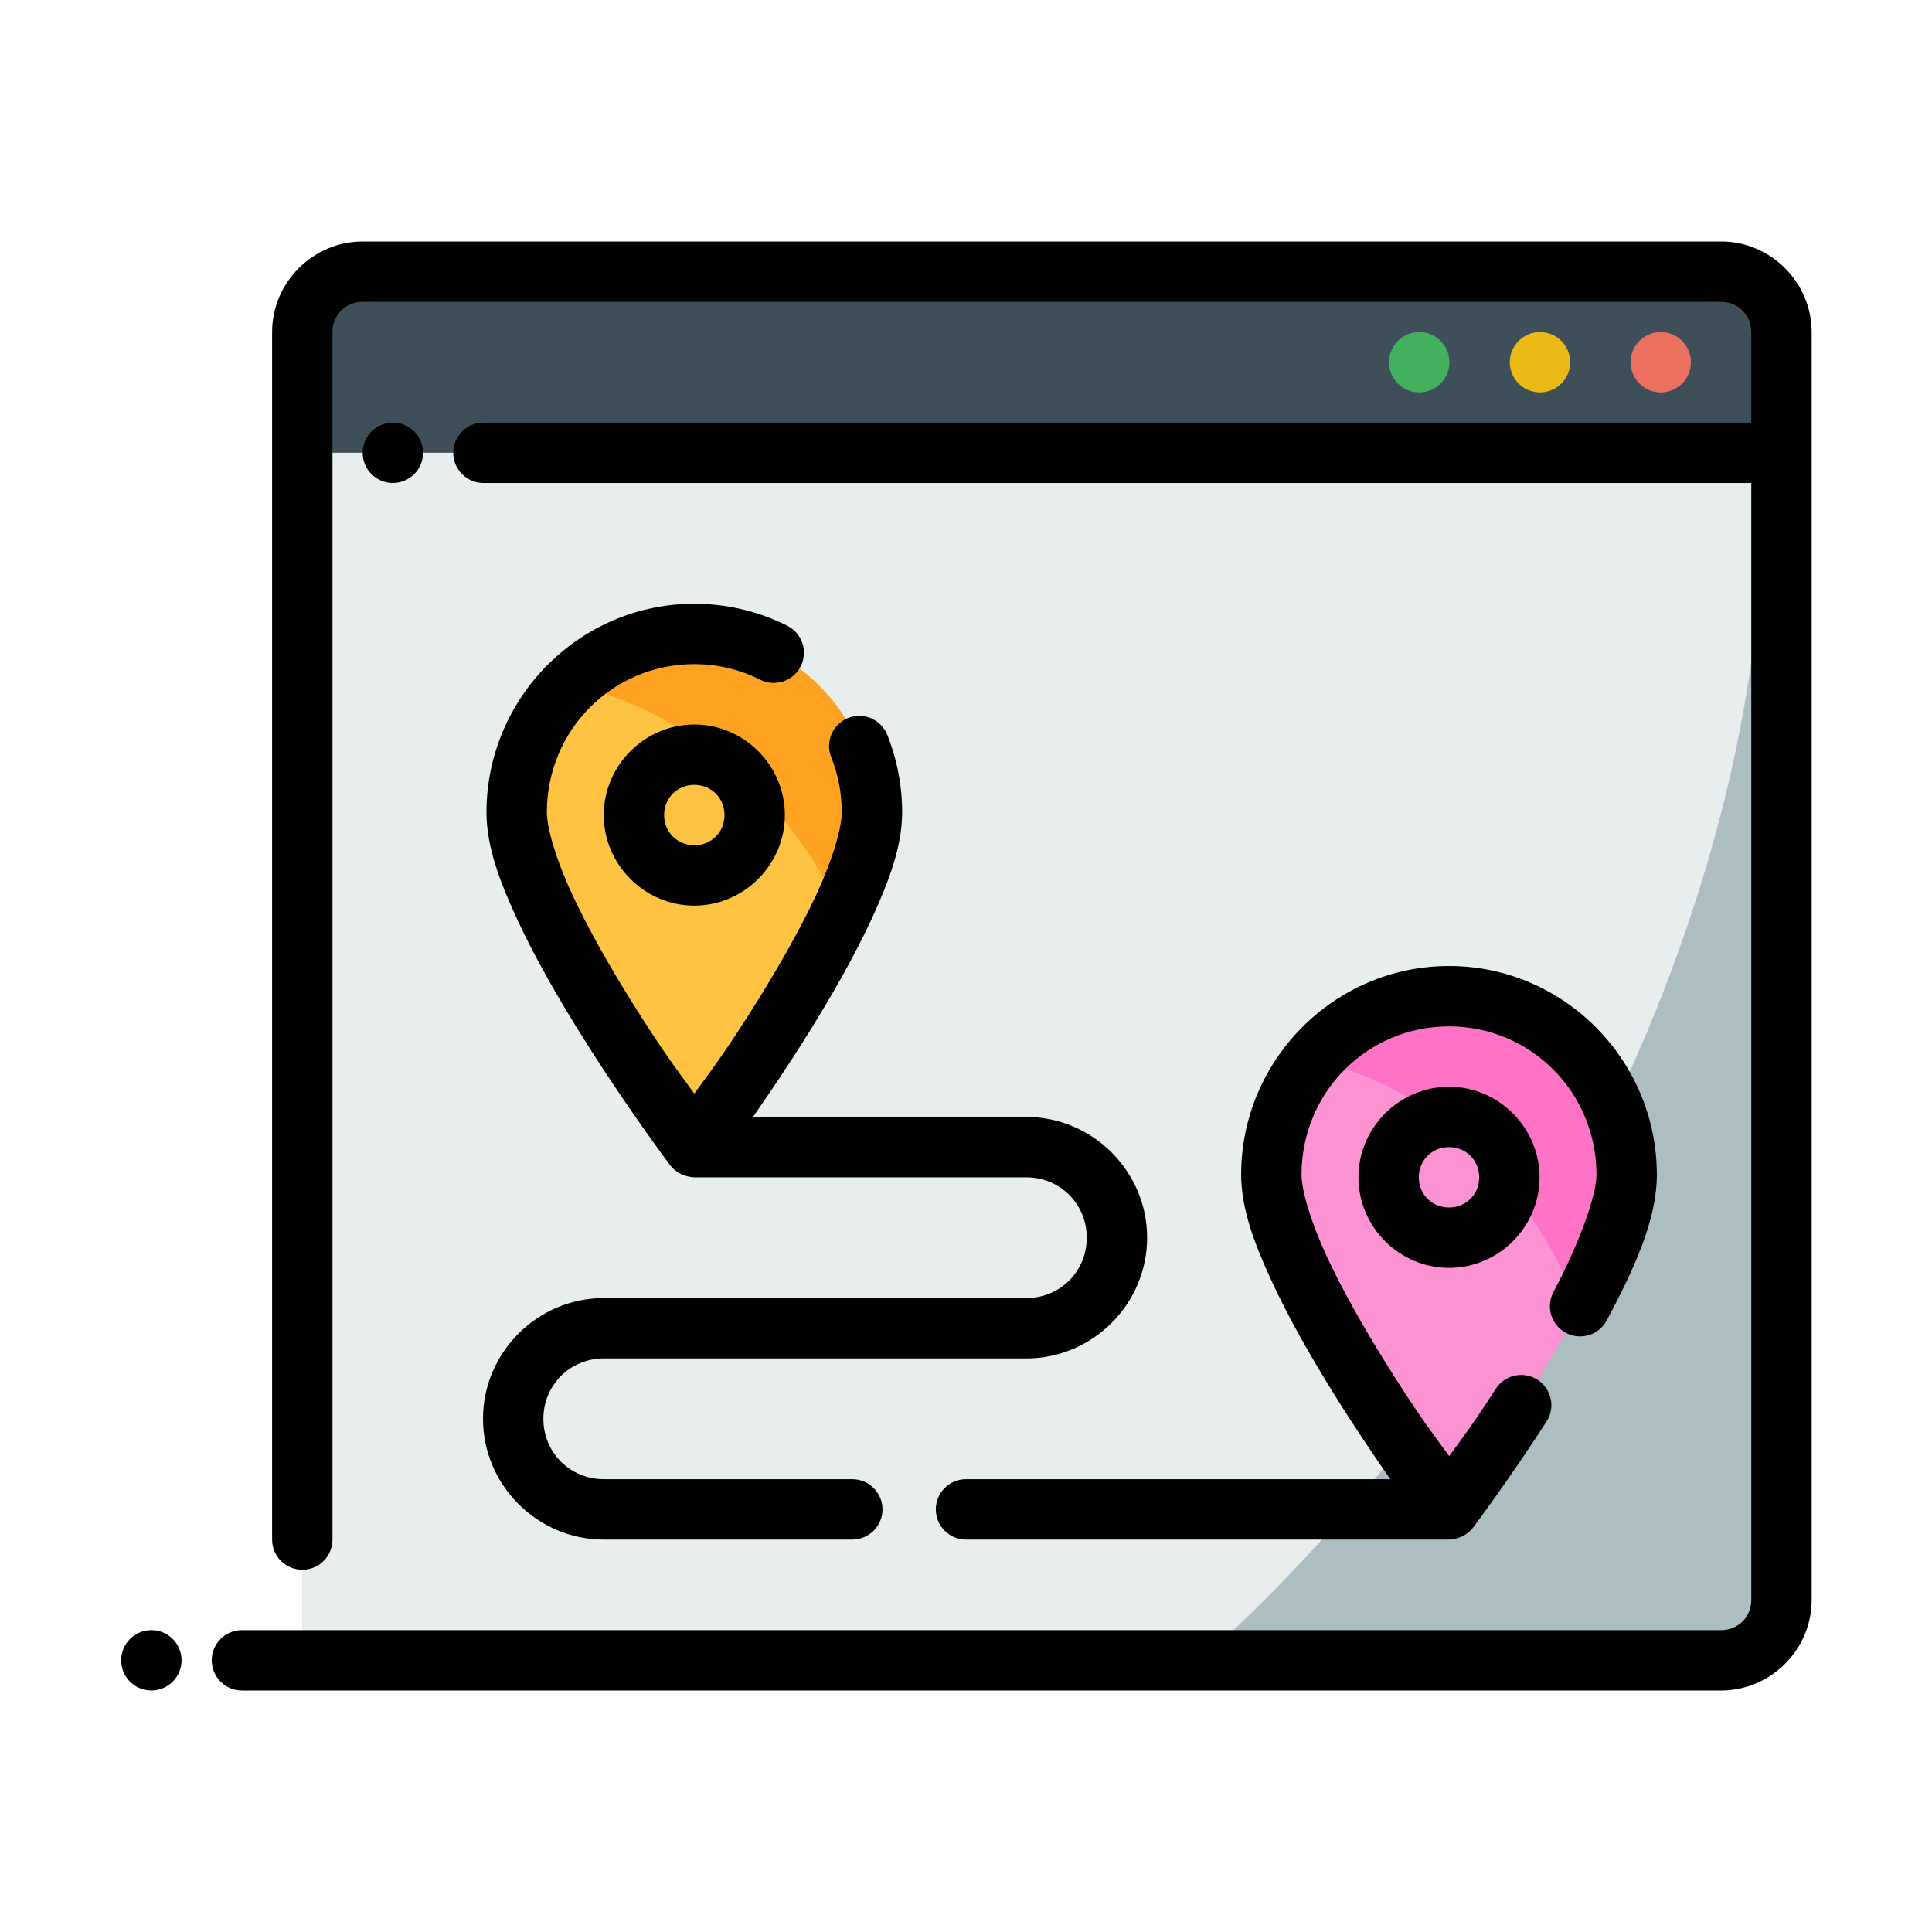
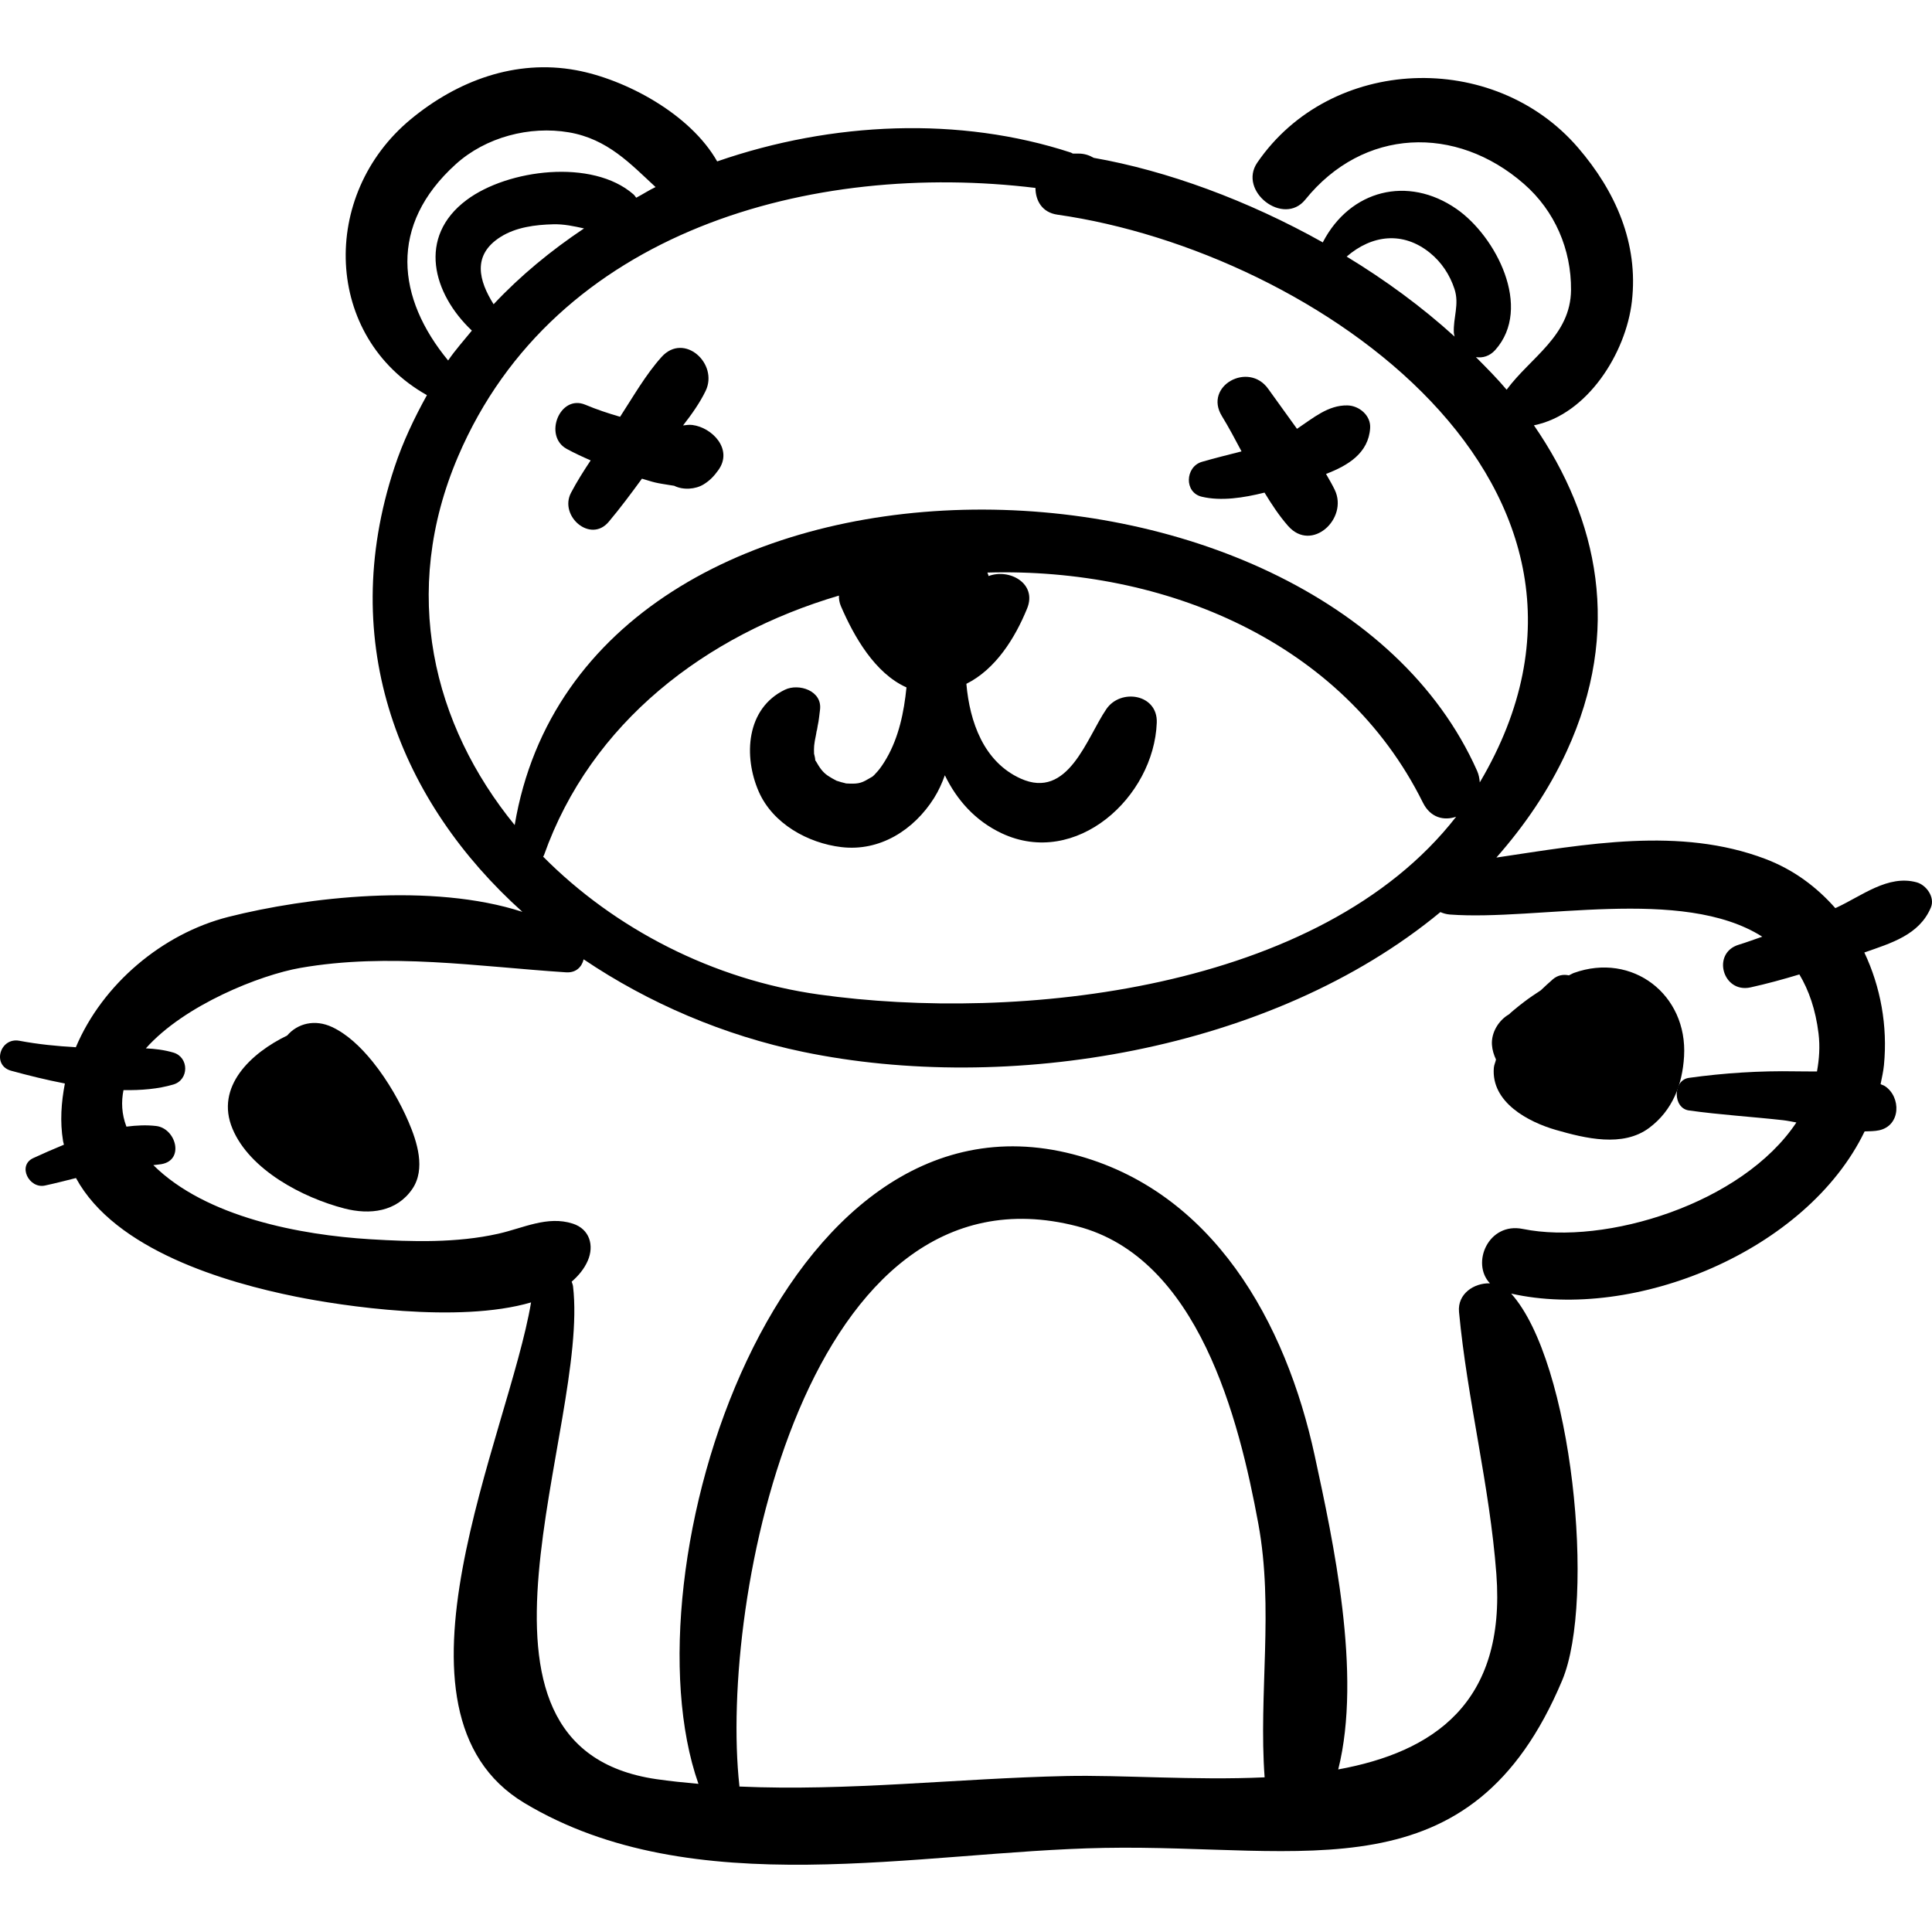
- <svg xmlns="http://www.w3.org/2000/svg" width="800px" height="800px" viewBox="0 0 64 64" id="svg5" version="1.1" xml:space="preserve">
-   <defs id="defs2" />
-   <g id="layer1" transform="translate(-288)">
-     <path d="m 298.014,9 h 49 v 6 h -49 z" id="path10691" style="fill:#3e4f59;fill-opacity:1;fill-rule:evenodd;stroke-width:2;stroke-linecap:round;stroke-linejoin:round;stroke-miterlimit:4.1" />
-     <path d="m 298.014,15 h 49 v 40 h -49 z" id="path10693" style="fill:#acbec2;fill-opacity:1;fill-rule:evenodd;stroke-width:2;stroke-linecap:round;stroke-linejoin:round;stroke-miterlimit:4.1" />
-     <path d="m 298.014,15 v 40 h 29.77 a 28.484,41.393 35.599 0 0 18.625,-40 z" id="path10695" style="fill:#e8edee;fill-opacity:1;fill-rule:evenodd;stroke:none;stroke-width:2;stroke-linecap:round;stroke-linejoin:round;stroke-miterlimit:4.1" />
-     <path d="m 300.014,8 c -1.645,0 -3,1.355 -3,3 v 40 c 0,0.552 0.448,1 1,1 0.552,0 1,-0.448 1,-1 V 11 c 0,-0.564 0.436,-1 1,-1 h 45 c 0.564,0 1,0.436 1,1 v 3 h -42 c -0.552,0 -1,0.448 -1,1 0,0.552 0.448,1 1,1 h 42 v 37 c 0,0.564 -0.436,1 -1,1 h -49 c -0.552,0 -1,0.448 -1,1 0,0.552 0.448,1 1,1 h 49 c 1.645,0 3,-1.355 3,-3 0,-14 0,-28 0,-42 0,-1.645 -1.355,-3 -3,-3 z" id="path10697" style="color:#000000;fill:#000000;fill-rule:evenodd;stroke-linecap:round;stroke-linejoin:round;stroke-miterlimit:4.1" />
-     <path d="m 343.014,11 c -0.552,0 -1,0.448 -1,1 0,0.552 0.448,1 1,1 0.552,0 1,-0.448 1,-1 0,-0.552 -0.448,-1 -1,-1 z" id="path10699" style="color:#000000;fill:#ed7161;fill-opacity:1;fill-rule:evenodd;stroke-linecap:round;stroke-linejoin:round;stroke-miterlimit:4.1;-inkscape-stroke:none" />
-     <path d="m 339.014,11 c -0.552,0 -1,0.448 -1,1 0,0.552 0.448,1 1,1 0.552,0 1,-0.448 1,-1 0,-0.552 -0.448,-1 -1,-1 z" id="path10701" style="color:#000000;fill:#ecba16;fill-opacity:1;fill-rule:evenodd;stroke-linecap:round;stroke-linejoin:round;stroke-miterlimit:4.1;-inkscape-stroke:none" />
-     <path d="m 335.014,11 c -0.552,0 -1,0.448 -1,1 0,0.552 0.448,1 1,1 0.552,0 1,-0.448 1,-1 0,-0.552 -0.448,-1 -1,-1 z" id="path10703" style="color:#000000;fill:#42b05c;fill-opacity:1;fill-rule:evenodd;stroke-linecap:round;stroke-linejoin:round;stroke-miterlimit:4.1;-inkscape-stroke:none" />
-     <path d="m 293.014,54 a 1,1 0 0 0 -1,1 1,1 0 0 0 1,1 1,1 0 0 0 1,-1 1,1 0 0 0 -1,-1 z" id="path10705" style="color:#000000;fill:#000000;fill-rule:evenodd;stroke-linecap:round;stroke-linejoin:round;stroke-miterlimit:4.1;-inkscape-stroke:none" />
-     <path d="m 301.014,14 c -0.552,0 -1,0.448 -1,1 0,0.552 0.448,1 1,1 0.552,0 1,-0.448 1,-1 0,-0.552 -0.448,-1 -1,-1 z" id="path10707" style="color:#000000;fill:#000000;fill-rule:evenodd;stroke-linecap:round;stroke-linejoin:round;stroke-miterlimit:4.1;-inkscape-stroke:none" />
-     <path d="m 316.884,26.913 c 0,3.266 -5.884,11.087 -5.884,11.087 0,0 -5.884,-7.821 -5.884,-11.087 0,-3.266 2.634,-5.913 5.884,-5.913 3.25,0 5.884,2.647 5.884,5.913 z" id="circle4349-6" style="fill:#ffa221;fill-opacity:1;fill-rule:evenodd;stroke:none;stroke-width:2;stroke-linecap:round;stroke-linejoin:round;stroke-miterlimit:4.1" />
-     <path d="m 306.908,22.666 c -1.105,1.075 -1.793,2.579 -1.793,4.246 -10e-6,3.266 5.885,11.088 5.885,11.088 0,0 3.184,-4.231 4.867,-7.77 a 11.109,8.664 50.183 0 0 -0.811,-1.531 11.109,8.664 50.183 0 0 -8.148,-6.033 z" id="path24473" style="fill:#ffc343;fill-opacity:1;fill-rule:evenodd;stroke:none;stroke-width:2;stroke-linecap:round;stroke-linejoin:round;stroke-miterlimit:4.1;stroke-opacity:1" />
-     <path d="m 311,24 c -1.645,1e-6 -3,1.355 -3,3 0,1.645 1.355,3 3,3 1.645,-1e-6 3,-1.355 3,-3 0,-1.645 -1.355,-3 -3,-3 z m 0,2 c 0.564,0 1,0.436 1,1 0,0.564 -0.436,1 -1,1 -0.564,0 -1,-0.436 -1,-1 0,-0.564 0.436,-1 1,-1 z" id="path4647" style="color:#000000;fill:#000000;fill-rule:evenodd;stroke-linecap:round;stroke-linejoin:round;stroke-miterlimit:4.1;-inkscape-stroke:none" />
-     <path d="m 341.884,38.913 c 0,3.266 -5.884,11.087 -5.884,11.087 0,0 -5.884,-7.821 -5.884,-11.087 0,-3.266 2.634,-5.913 5.884,-5.913 3.25,0 5.884,2.647 5.884,5.913 z" id="path34906" style="fill:#fe73c5;fill-opacity:1;fill-rule:evenodd;stroke:none;stroke-width:2;stroke-linecap:round;stroke-linejoin:round;stroke-miterlimit:4.1" />
-     <path d="m 331.455,35.156 c -0.837,1.022 -1.34,2.329 -1.34,3.756 10e-6,3.266 5.885,11.088 5.885,11.088 0,0 2.543,-3.387 4.285,-6.635 a 10.5,7.5 60 0 0 -1.039,-2.209 10.5,7.5 60 0 0 -7.791,-6 z" id="path24615" style="fill:#fe93d3;fill-opacity:1;fill-rule:evenodd;stroke:none;stroke-width:2;stroke-linecap:round;stroke-linejoin:round;stroke-miterlimit:4.1;stroke-opacity:1" />
-     <path d="m 336,36 c -1.645,10e-7 -3,1.355 -3,3 0,1.645 1.355,3 3,3 1.645,-10e-7 3,-1.355 3,-3 0,-1.645 -1.355,-3 -3,-3 z m 0,2 c 0.564,0 1,0.436 1,1 0,0.564 -0.436,1 -1,1 -0.564,0 -1,-0.436 -1,-1 0,-0.564 0.436,-1 1,-1 z" id="path4641" style="color:#000000;fill:#000000;fill-rule:evenodd;stroke-linecap:round;stroke-linejoin:round;stroke-miterlimit:4.1" />
-     <path d="m 311,20 c -3.793,0 -6.885,3.109 -6.885,6.912 0,1.117 0.433,2.28 1.012,3.531 0.579,1.252 1.333,2.562 2.082,3.766 1.498,2.407 2.992,4.393 2.992,4.393 0.16,0.208 0.396,0.345 0.656,0.381 C 310.894,38.993 310.938,39 311,39 h 11 c 1.116,0 2,0.884 2,2 0,1.116 -0.884,2 -2,2 h -14 c -2.197,0 -4,1.803 -4,4 0,2.197 1.803,4 4,4 h 8.234 c 0.552,0 1,-0.448 1,-1 0,-0.552 -0.448,-1 -1,-1 H 308 c -1.116,0 -2,-0.884 -2,-2 0,-1.116 0.884,-2 2,-2 h 14 c 2.197,0 4,-1.803 4,-4 0,-2.197 -1.803,-4 -4,-4 h -9.057 c 0.534,-0.766 1.181,-1.72 1.848,-2.791 0.749,-1.204 1.503,-2.514 2.082,-3.766 0.579,-1.252 1.012,-2.415 1.012,-3.531 0,-0.905 -0.175,-1.773 -0.492,-2.568 -0.205,-0.513 -0.786,-0.763 -1.299,-0.559 -0.513,0.205 -0.763,0.786 -0.559,1.299 0.225,0.564 0.35,1.179 0.35,1.828 0,0.516 -0.304,1.558 -0.828,2.691 -0.524,1.133 -1.241,2.389 -1.963,3.549 -1.045,1.679 -1.595,2.389 -2.094,3.074 -0.499,-0.685 -1.049,-1.395 -2.094,-3.074 -0.722,-1.16 -1.439,-2.416 -1.963,-3.549 -0.524,-1.133 -0.828,-2.175 -0.828,-2.691 C 306.115,24.184 308.293,22 311,22 c 0.787,0 1.525,0.185 2.182,0.516 0.493,0.248 1.093,0.049 1.342,-0.443 0.249,-0.493 0.05,-1.095 -0.443,-1.344 C 313.153,20.262 312.104,20 311,20 Z m 25,12 c -3.793,0 -6.885,3.109 -6.885,6.912 0,1.117 0.433,2.28 1.012,3.531 0.579,1.252 1.333,2.562 2.082,3.766 0.667,1.071 1.314,2.025 1.848,2.791 H 320 c -0.552,0 -1,0.448 -1,1 0,0.552 0.448,1 1,1 h 16 c 0.062,0 0.106,-0.007 0.143,-0.018 a 1,1 0 0 0 0.656,-0.381 c 0,0 1.145,-1.522 2.432,-3.51 a 1,1 0 0 0 -0.297,-1.383 1,1 0 0 0 -1.383,0.297 c -0.819,1.265 -1.122,1.647 -1.545,2.23 -0.497,-0.683 -1.051,-1.399 -2.1,-3.084 -0.722,-1.16 -1.439,-2.416 -1.963,-3.549 -0.524,-1.133 -0.828,-2.175 -0.828,-2.691 C 331.115,36.184 333.293,34 336,34 c 2.707,0 4.885,2.184 4.885,4.912 0,0.692 -0.574,2.289 -1.426,3.889 a 1,1 0 0 0 0.414,1.352 1,1 0 0 0 1.352,-0.412 c 0.909,-1.707 1.66,-3.33 1.66,-4.828 C 342.885,35.109 339.793,32 336,32 Z" id="path34910" style="color:#000000;fill:#000000;fill-rule:evenodd;stroke-linecap:round;stroke-linejoin:round;stroke-miterlimit:4.1" />
+ <svg xmlns="http://www.w3.org/2000/svg" fill="#000000" version="1.1" id="Capa_1" width="800px" height="800px" viewBox="0 0 192.804 192.804" xml:space="preserve">
+   <g>
+     <g>
+       <path d="M191.267,88.05c-2.868-0.78-5.47,1.365-8.011,2.532c-0.034,0.016-0.069,0.028-0.103,0.043    c-1.853-2.107-4.163-3.841-6.984-4.91c-8.536-3.237-17.906-1.462-26.837-0.134c2.792-3.172,5.205-6.673,7.017-10.607    c5.538-12.029,3.177-23.181-3.271-32.529c5.342-1.077,9.18-7.205,9.775-12.355c0.674-5.817-1.632-11.004-5.368-15.348    c-8.424-9.796-24.685-9.198-32.014,1.485c-1.949,2.842,2.612,6.392,4.789,3.696c5.788-7.174,15.044-7.493,21.823-1.569    c3.083,2.693,4.732,6.541,4.697,10.589c-0.04,4.575-4.035,6.709-6.425,9.948c-0.948-1.127-2.008-2.189-3.065-3.252    c0.668,0.104,1.372-0.089,1.929-0.712c3.769-4.223,0.051-11.36-3.864-14.075c-4.868-3.377-10.619-1.885-13.322,3.286    c-0.011,0.02,0.002,0.038-0.008,0.058c-7.522-4.216-15.593-7.165-22.874-8.444c-0.425-0.246-0.911-0.425-1.521-0.426    c-0.192-0.001-0.385-0.001-0.576-0.002c-0.064-0.027-0.104-0.07-0.173-0.093c-11.096-3.636-23.807-3.106-35.31,0.876    c-2.715-4.776-9.191-8.199-14.076-9.101c-6.06-1.119-11.861,1.059-16.496,4.889c-9.129,7.543-8.684,21.75,1.606,27.539    c-1.268,2.29-2.401,4.668-3.241,7.21C33.527,64.294,40,80.099,52.133,90.999c-9.021-2.93-21.526-1.471-29.336,0.502    c-6.582,1.663-12.574,6.714-15.229,13.009c-1.885-0.11-3.765-0.293-5.631-0.646c-1.941-0.367-2.776,2.456-0.825,2.991    c1.629,0.447,3.465,0.907,5.363,1.273c-0.358,1.87-0.506,3.788-0.181,5.753c0.02,0.123,0.064,0.232,0.087,0.354    c-1.069,0.438-2.101,0.896-3.057,1.334c-1.62,0.744-0.423,3.082,1.156,2.743c1.041-0.224,2.071-0.489,3.102-0.749    c3.915,7.201,14.943,10.427,21.939,11.835c4.548,0.916,16.212,2.706,23.476,0.577c-2.222,13.255-15.785,40.879-0.664,49.956    c16.822,10.098,39.333,4.825,57.855,4.48c20.062-0.372,36.607,4.951,45.71-16.719c3.358-7.995,1.026-31.808-5.092-38.599    c12.264,2.772,29.487-4.205,35.274-16.183c0.483-0.022,0.965-0.008,1.452-0.113c2.171-0.474,2.2-3.325,0.576-4.406    c-0.136-0.091-0.294-0.12-0.434-0.2c0.127-0.63,0.272-1.255,0.336-1.905c0.38-3.904-0.338-7.806-1.958-11.232    c2.679-0.939,5.489-1.751,6.641-4.493C193.121,89.534,192.235,88.313,191.267,88.05z M142.698,25.229    c1.162,0.94,1.989,2.2,2.452,3.611c0.504,1.539-0.138,2.847-0.063,4.375c0.007,0.131,0.051,0.252,0.077,0.377    c-3.272-2.979-6.92-5.644-10.773-7.986C136.909,23.43,140.011,23.056,142.698,25.229z M45.487,16.384    c2.986-2.699,7.367-3.848,11.29-3.176c3.864,0.662,6.144,3.148,8.645,5.459c-0.666,0.317-1.279,0.724-1.932,1.065    c-0.088-0.118-0.163-0.239-0.285-0.346c-4.092-3.562-12.52-2.505-16.64,0.572c-4.944,3.693-3.374,9.353,0.526,13.034    c-0.8,0.987-1.654,1.93-2.37,2.982C39.601,29.765,38.743,22.477,45.487,16.384z M58.284,22.796c-3.29,2.2-6.344,4.707-9.024,7.567    c-1.468-2.332-2.176-4.905,0.689-6.716c1.547-0.978,3.48-1.22,5.267-1.265C56.266,22.354,57.278,22.573,58.284,22.796z     M51.363,82.337c-8.153-9.994-11.459-23.21-5.642-36.802c9.669-22.594,35.39-29.488,57.612-26.781    c0.01,1.265,0.656,2.45,2.192,2.669c25.777,3.677,59.609,27.153,42.149,56.658c-0.028-0.375-0.091-0.758-0.265-1.151    C131.797,41.837,58.334,40.747,51.363,82.337z M81.266,75.324c-0.016-0.069-0.015-0.045-0.026-0.083    c-0.002-0.032,0.002-0.011-0.001-0.055c-0.02-0.261-0.005-0.522,0.01-0.782c0.007-0.126,0.15-0.977,0.019-0.237    c0.085-0.48,0.192-0.877,0.248-1.384c-0.074,0.665,0.077-0.319,0.089-0.374c0.117-0.518,0.157-1.044,0.227-1.569    c0.255-1.914-2.12-2.675-3.501-2.009C74.435,70.71,74.188,75.5,75.72,79c1.401,3.202,4.91,5.139,8.236,5.536    c3.852,0.461,7.24-1.708,9.244-4.874c0.459-0.725,0.806-1.499,1.092-2.295c1.189,2.462,3.041,4.556,5.68,5.794    c7.417,3.48,15.188-3.597,15.468-11.043c0.107-2.858-3.6-3.443-5.026-1.362c-1.977,2.885-3.805,9.096-8.564,6.939    c-3.676-1.665-5.077-5.644-5.411-9.452c2.917-1.458,4.848-4.545,6.062-7.518c1.026-2.512-1.788-4.023-3.843-3.238    c-0.029-0.124-0.075-0.23-0.121-0.347c17.685-0.509,35.485,6.879,43.459,22.951c0.766,1.542,2.117,1.824,3.321,1.416    c-13.574,17.446-43.84,20.51-63.597,17.739c-10.568-1.481-20.369-6.551-27.518-13.756c0.024-0.051,0.063-0.087,0.083-0.141    c4.688-13.249,16.144-21.991,29.436-25.911c-0.008,0.339,0.041,0.69,0.197,1.052c1.308,3.041,3.4,6.707,6.544,8.109    c-0.248,2.495-0.772,4.962-1.982,7.066c-0.335,0.582-0.678,1.064-0.899,1.308c-0.605,0.669-0.394,0.441-0.966,0.787    c-0.715,0.432-1.097,0.484-2.156,0.425c-0.017-0.001-0.006,0.001-0.021,0c-0.039-0.012-0.023-0.014-0.126-0.036    c-0.248-0.051-0.489-0.129-0.729-0.206c-0.065-0.021-0.045-0.011-0.084-0.022c-0.036-0.019-0.014-0.012-0.078-0.043    c-0.227-0.109-0.442-0.24-0.657-0.372c-0.511-0.313-0.836-0.674-1.219-1.34C81.161,75.499,81.503,76.332,81.266,75.324z     M126.203,177.369c-6.994,0.322-14.272-0.252-19.821-0.13c-10.932,0.239-21.728,1.536-32.597,1.048    c-0.002-0.021,0.007-0.037,0.005-0.06c-2.069-18.595,6.69-62.831,33.697-55.854c12.099,3.128,16.156,19.202,18.087,29.685    C127.135,160.527,125.59,169.047,126.203,177.369z M181.326,106.926c-0.725-0.004-1.448,0.002-2.152-0.012    c-3.549-0.064-7.117,0.164-10.632,0.652c-1.616,0.225-1.615,3.025,0,3.251c3.12,0.437,6.267,0.625,9.397,0.973    c0.447,0.051,0.888,0.146,1.332,0.226c-5.398,8.124-19.081,12.293-27.304,10.626c-3.438-0.697-5.186,3.425-3.277,5.428    c-1.594-0.05-3.256,1.05-3.087,2.856c0.822,8.77,3.058,17.301,3.726,26.147c0.978,12.938-6.341,17.781-15.78,19.507    c2.397-9.545-0.524-22.869-2.341-31.28c-2.88-13.34-10.159-26.506-24.134-30.112c-29.407-7.588-44.886,41.473-37.373,62.832    c-1.404-0.127-2.808-0.266-4.216-0.472c-21.851-3.199-6.637-35.107-8.299-49.179c-0.021-0.176-0.088-0.312-0.137-0.464    c0.685-0.598,1.256-1.278,1.612-2.103c0.654-1.518,0.177-3.149-1.501-3.69c-2.536-0.817-4.948,0.451-7.439,1.009    c-4.16,0.933-8.584,0.806-12.81,0.548c-6.854-0.421-16.335-2.164-21.609-7.396c0.265-0.036,0.532-0.05,0.797-0.095    c2.342-0.396,1.465-3.575-0.515-3.809c-0.963-0.112-1.961-0.067-2.967,0.063c-0.484-1.269-0.525-2.481-0.293-3.646    c1.751,0.031,3.45-0.107,4.977-0.558c1.578-0.465,1.576-2.721,0-3.186c-0.918-0.271-1.829-0.375-2.745-0.421    c3.861-4.344,11.449-7.335,15.402-8.026c8.857-1.55,17.724-0.135,26.534,0.438c1.001,0.065,1.574-0.546,1.752-1.297    c6.503,4.385,14.012,7.6,21.896,9.235c20.299,4.212,46.723,0.013,63.603-13.948c0.283,0.119,0.592,0.215,0.959,0.243    c8.702,0.653,23.16-2.867,31.164,2.211c-0.784,0.266-1.558,0.562-2.348,0.801c-2.734,0.829-1.602,4.87,1.174,4.259    c1.649-0.362,3.268-0.81,4.877-1.294c0.944,1.582,1.619,3.502,1.911,5.891C181.642,104.46,181.544,105.712,181.326,106.926z" />
+       <path d="M69.103,42.412c-0.331-0.042-0.63,0.007-0.938,0.045c0.863-1.108,1.672-2.248,2.251-3.442    c1.318-2.717-2.151-5.888-4.395-3.391c-1.591,1.77-2.824,3.951-4.139,5.969c-1.18-0.342-2.347-0.73-3.469-1.202    c-2.549-1.072-4.21,3.118-1.858,4.406c0.773,0.423,1.578,0.793,2.39,1.148c-0.698,1.053-1.376,2.117-1.961,3.232    c-1.212,2.307,1.935,5.068,3.76,2.901c1.168-1.387,2.247-2.846,3.32-4.309c0.441,0.122,0.872,0.277,1.318,0.381    c0.449,0.105,0.908,0.169,1.363,0.245c0.129,0.02,0.258,0.041,0.387,0.061c0.069,0.011,0.092,0.014,0.151,0.023    c0.892,0.448,2.125,0.358,2.935-0.14c0.636-0.392,1.035-0.823,1.47-1.426C73.178,44.85,71.085,42.667,69.103,42.412z" />
+       <path d="M136.734,42.717c0.08-1.251-1.089-2.232-2.259-2.259c-1.932-0.045-3.448,1.275-5.041,2.337    c-0.968-1.36-1.956-2.698-2.871-3.987c-1.966-2.769-6.461-0.292-4.629,2.706c0.688,1.127,1.328,2.325,1.965,3.532    c-1.313,0.347-2.638,0.652-3.965,1.046c-1.655,0.492-1.79,3.056,0,3.479c1.941,0.458,4.16,0.112,6.259-0.411    c0.713,1.177,1.466,2.318,2.351,3.326c2.358,2.688,6.031-0.728,4.66-3.596c-0.256-0.536-0.573-1.064-0.873-1.595    C134.54,46.454,136.575,45.206,136.734,42.717z" />
+       <path d="M157.073,97.092c-0.18,0.064-0.333,0.172-0.508,0.244c-0.524-0.117-1.105-0.034-1.598,0.39    c-0.401,0.344-0.806,0.732-1.21,1.107c-0.569,0.377-1.141,0.747-1.686,1.171c-0.34,0.258-0.674,0.523-1.001,0.799    c-0.266,0.217-0.391,0.335-0.458,0.409c-0.015,0.009-0.018,0.01-0.034,0.019c-1.035,0.606-1.77,1.822-1.689,3.036    c0.036,0.542,0.196,1.017,0.403,1.466c-0.056,0.282-0.19,0.539-0.215,0.829c-0.278,3.456,3.448,5.413,6.22,6.207    c2.884,0.826,6.654,1.761,9.292-0.218c2.312-1.735,3.304-4.293,3.472-7.123C168.428,99.256,162.902,94.999,157.073,97.092z" />
+       <path d="M40.773,111.96c-0.794-1.852-2.037-4.085-3.564-5.982c-0.011-0.016-0.025-0.029-0.036-0.045    c-1.191-1.471-2.548-2.741-4.028-3.437c-1.73-0.812-3.452-0.363-4.487,0.844c-3.598,1.738-7.217,5.098-5.458,9.3    c1.729,4.131,7.04,6.892,11.168,7.96c2.534,0.656,5.211,0.34,6.774-1.942C42.505,116.669,41.624,113.941,40.773,111.96z" />
+     </g>
  </g>
</svg>
